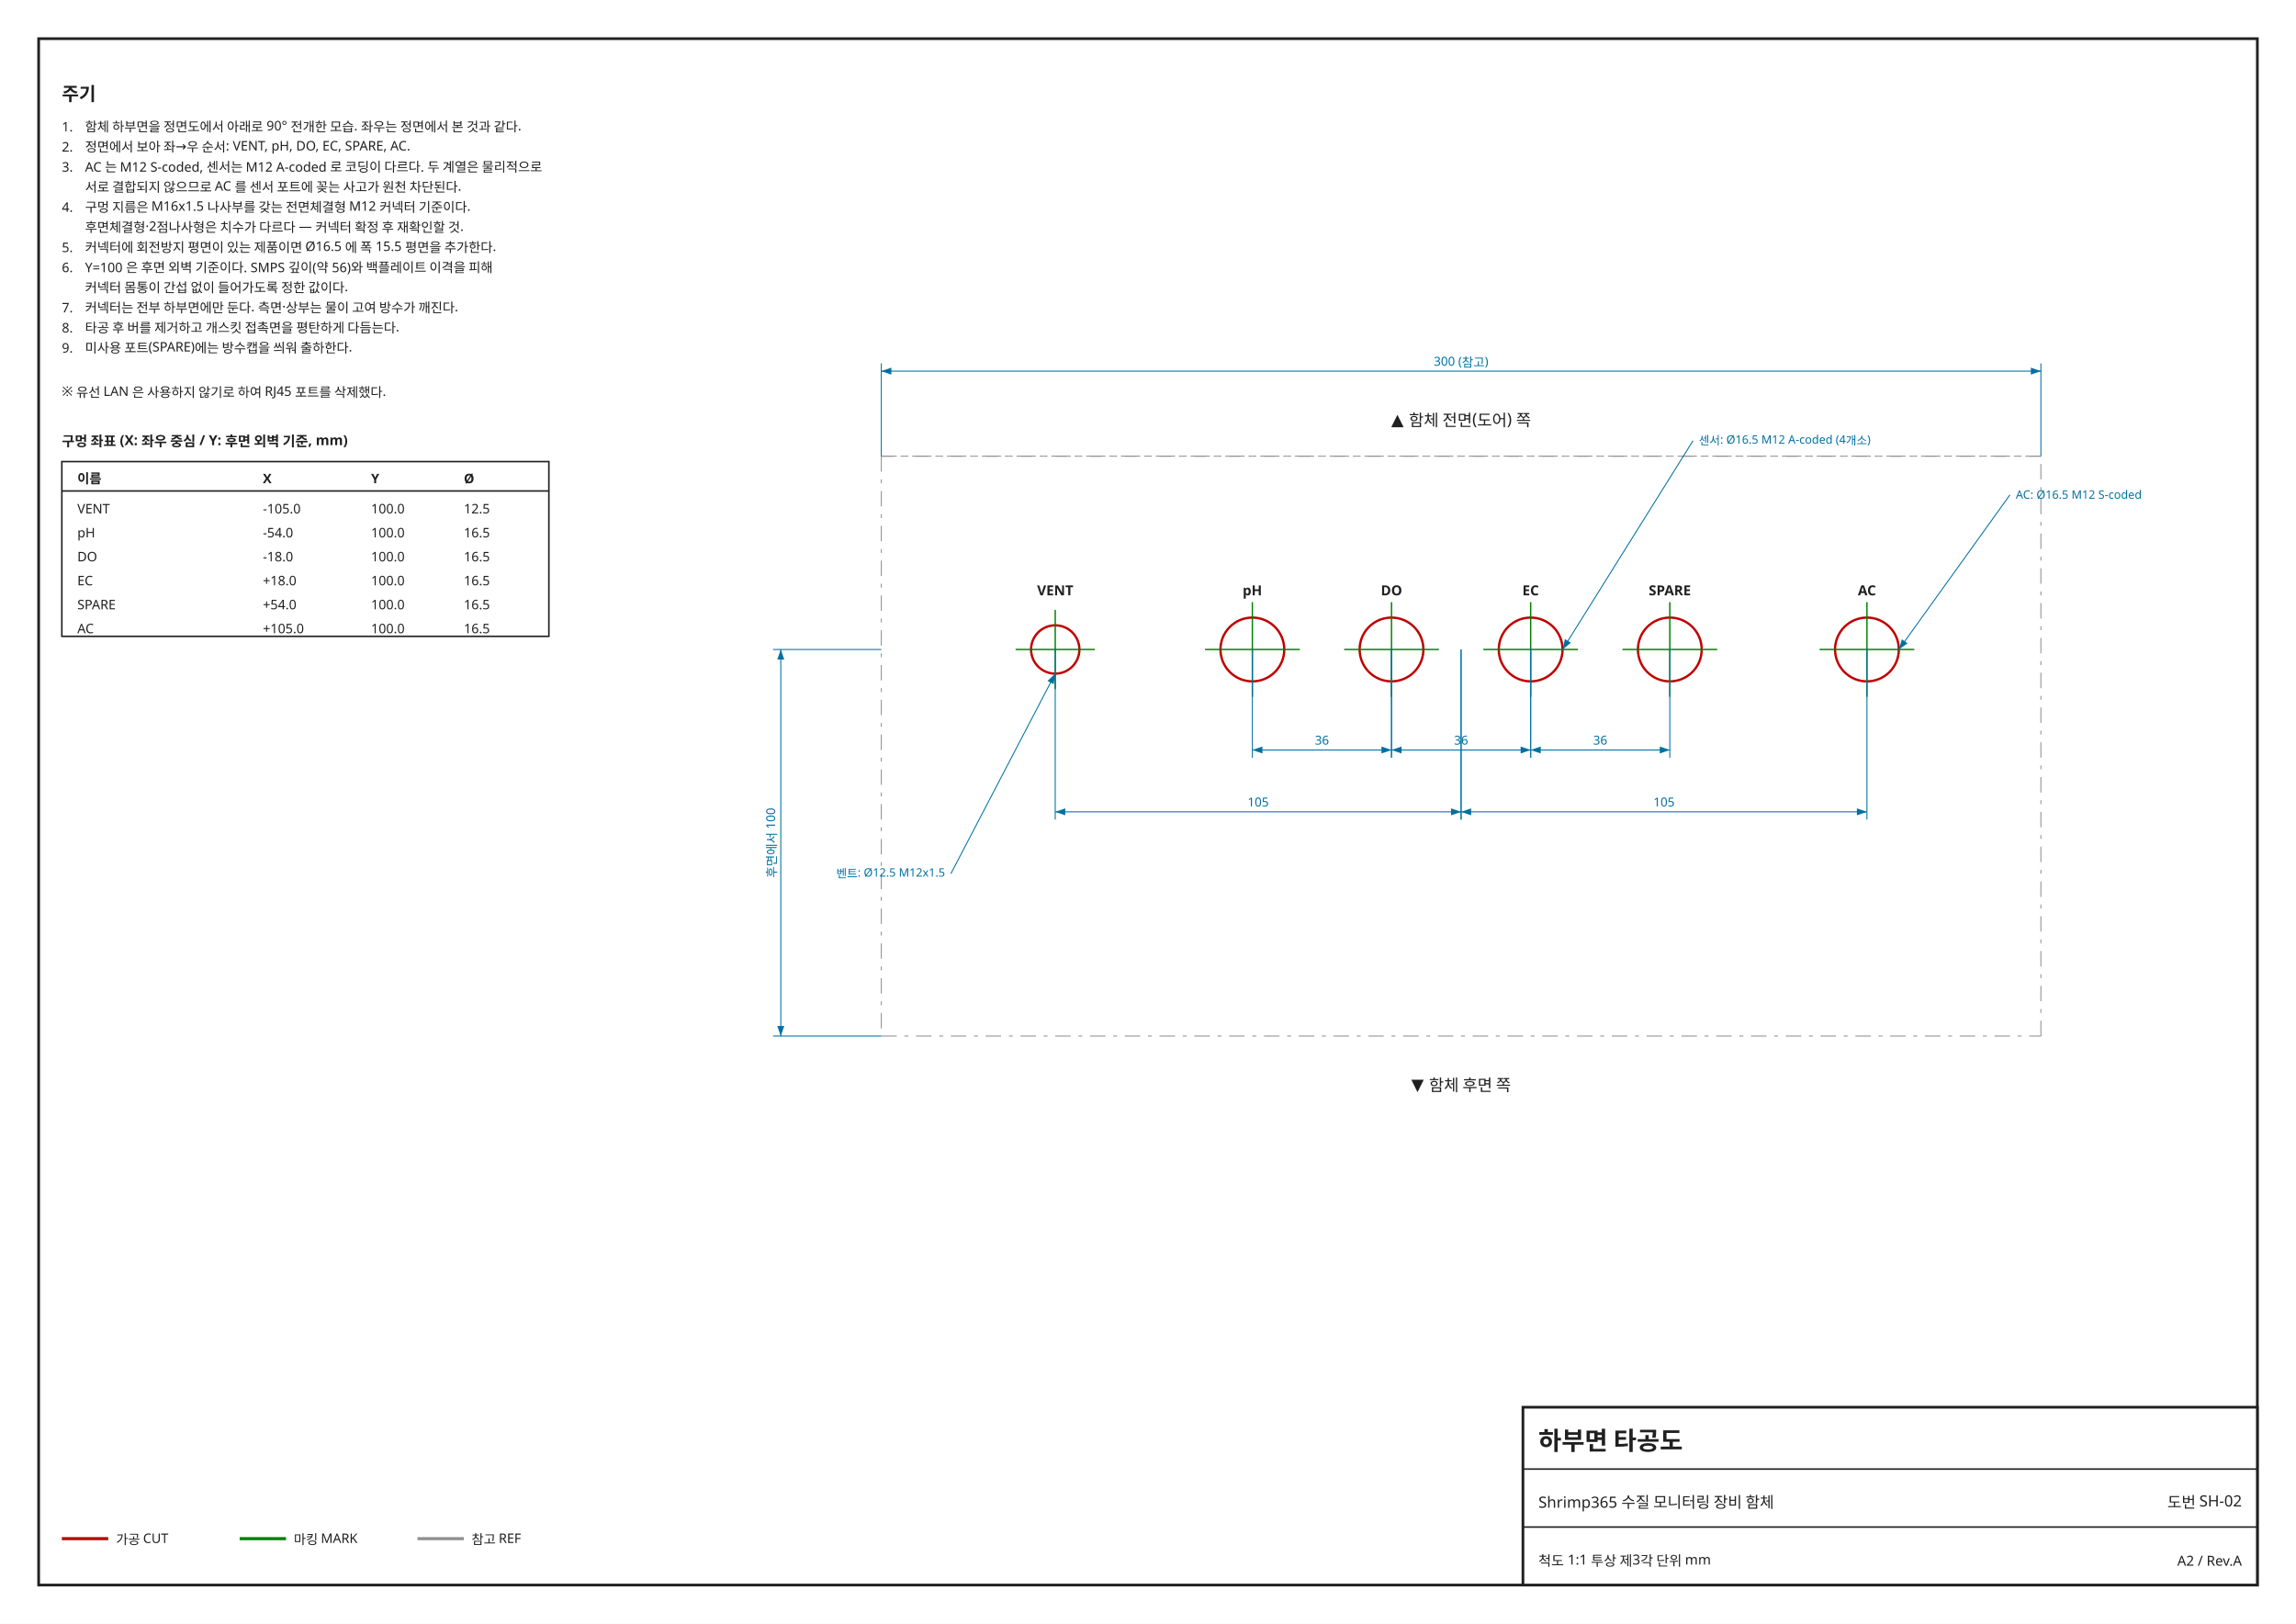
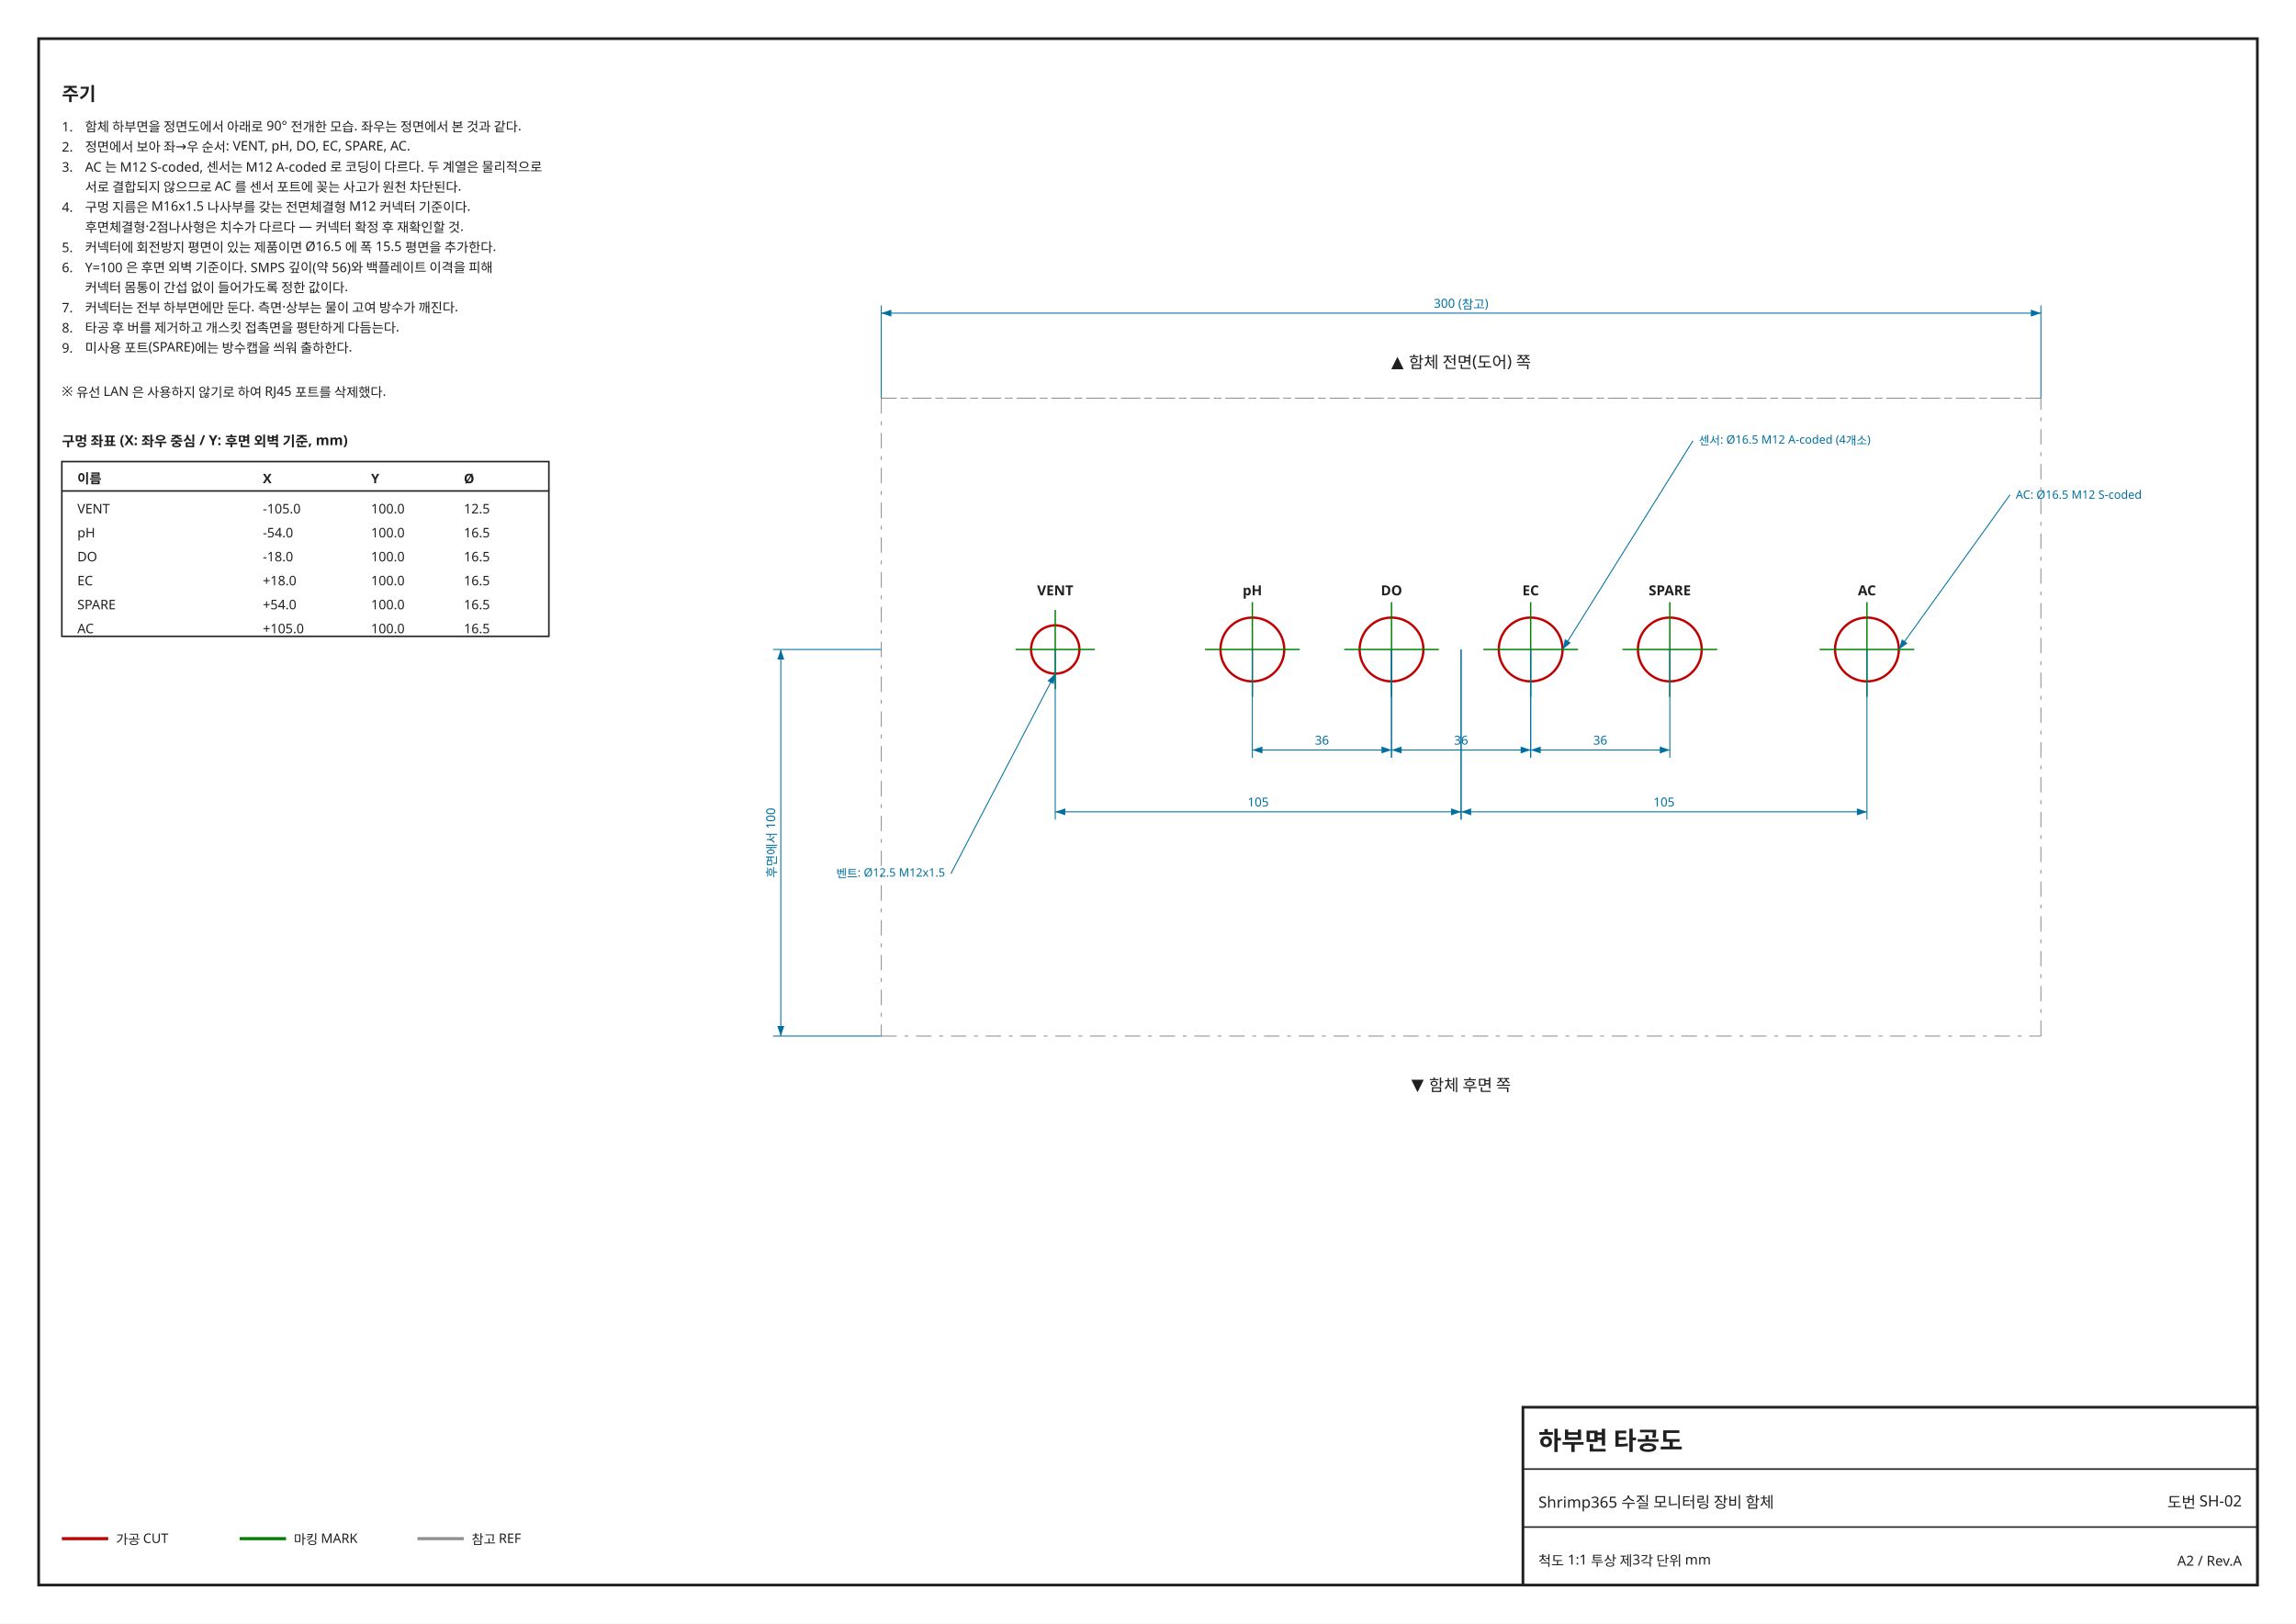
<svg xmlns="http://www.w3.org/2000/svg" width="594mm" height="420mm" viewBox="0 0 594 420">
  <rect x="0" y="0" width="594.0" height="420.0" fill="#ffffff" />
  <rect x="10" y="10" width="574.0" height="400.0" fill="none" stroke="#202020" stroke-width="0.7" />
  <line x1="228.000" y1="268.000" x2="528.000" y2="268.000" stroke="#909090" stroke-width="0.25" stroke-dasharray="4,2,1,2" fill="none" />
-   <line x1="528.000" y1="268.000" x2="528.000" y2="118.000" stroke="#909090" stroke-width="0.25" stroke-dasharray="4,2,1,2" fill="none" />
-   <line x1="528.000" y1="118.000" x2="228.000" y2="118.000" stroke="#909090" stroke-width="0.25" stroke-dasharray="4,2,1,2" fill="none" />
-   <line x1="228.000" y1="118.000" x2="228.000" y2="268.000" stroke="#909090" stroke-width="0.25" stroke-dasharray="4,2,1,2" fill="none" />
-   <line x1="228.000" y1="118.000" x2="528.000" y2="118.000" stroke="#909090" stroke-width="0.25" stroke-dasharray="4,2,1,2" fill="none" />
+   <line x1="528.000" y1="268.000" x2="528.000" y2="103.000" stroke="#909090" stroke-width="0.25" stroke-dasharray="4,2,1,2" fill="none" />
+   <line x1="528.000" y1="103.000" x2="228.000" y2="103.000" stroke="#909090" stroke-width="0.25" stroke-dasharray="4,2,1,2" fill="none" />
+   <line x1="228.000" y1="103.000" x2="228.000" y2="268.000" stroke="#909090" stroke-width="0.25" stroke-dasharray="4,2,1,2" fill="none" />
+   <line x1="228.000" y1="103.000" x2="528.000" y2="103.000" stroke="#909090" stroke-width="0.25" stroke-dasharray="4,2,1,2" fill="none" />
  <circle cx="273.000" cy="168.000" r="6.250" stroke="#c00000" stroke-width="0.6" fill="none" />
  <line x1="262.750" y1="168.000" x2="283.250" y2="168.000" stroke="#008000" stroke-width="0.35" fill="none" />
  <line x1="273.000" y1="178.250" x2="273.000" y2="157.750" stroke="#008000" stroke-width="0.35" fill="none" />
  <text x="273.000" y="154.000" font-family="sans-serif" font-size="3.60" text-anchor="middle" fill="#202020" font-weight="bold">VENT</text>
  <circle cx="324.000" cy="168.000" r="8.250" stroke="#c00000" stroke-width="0.6" fill="none" />
  <line x1="311.750" y1="168.000" x2="336.250" y2="168.000" stroke="#008000" stroke-width="0.35" fill="none" />
  <line x1="324.000" y1="180.250" x2="324.000" y2="155.750" stroke="#008000" stroke-width="0.35" fill="none" />
  <text x="324.000" y="154.000" font-family="sans-serif" font-size="3.60" text-anchor="middle" fill="#202020" font-weight="bold">pH</text>
  <circle cx="360.000" cy="168.000" r="8.250" stroke="#c00000" stroke-width="0.6" fill="none" />
  <line x1="347.750" y1="168.000" x2="372.250" y2="168.000" stroke="#008000" stroke-width="0.35" fill="none" />
  <line x1="360.000" y1="180.250" x2="360.000" y2="155.750" stroke="#008000" stroke-width="0.35" fill="none" />
  <text x="360.000" y="154.000" font-family="sans-serif" font-size="3.60" text-anchor="middle" fill="#202020" font-weight="bold">DO</text>
  <circle cx="396.000" cy="168.000" r="8.250" stroke="#c00000" stroke-width="0.6" fill="none" />
  <line x1="383.750" y1="168.000" x2="408.250" y2="168.000" stroke="#008000" stroke-width="0.35" fill="none" />
  <line x1="396.000" y1="180.250" x2="396.000" y2="155.750" stroke="#008000" stroke-width="0.35" fill="none" />
  <text x="396.000" y="154.000" font-family="sans-serif" font-size="3.60" text-anchor="middle" fill="#202020" font-weight="bold">EC</text>
  <circle cx="432.000" cy="168.000" r="8.250" stroke="#c00000" stroke-width="0.6" fill="none" />
  <line x1="419.750" y1="168.000" x2="444.250" y2="168.000" stroke="#008000" stroke-width="0.35" fill="none" />
  <line x1="432.000" y1="180.250" x2="432.000" y2="155.750" stroke="#008000" stroke-width="0.35" fill="none" />
  <text x="432.000" y="154.000" font-family="sans-serif" font-size="3.60" text-anchor="middle" fill="#202020" font-weight="bold">SPARE</text>
  <circle cx="483.000" cy="168.000" r="8.250" stroke="#c00000" stroke-width="0.6" fill="none" />
  <line x1="470.750" y1="168.000" x2="495.250" y2="168.000" stroke="#008000" stroke-width="0.35" fill="none" />
  <line x1="483.000" y1="180.250" x2="483.000" y2="155.750" stroke="#008000" stroke-width="0.35" fill="none" />
  <text x="483.000" y="154.000" font-family="sans-serif" font-size="3.60" text-anchor="middle" fill="#202020" font-weight="bold">AC</text>
-   <text x="378.000" y="110.000" font-family="sans-serif" font-size="4.20" text-anchor="middle" fill="#202020" font-weight="normal">▲ 함체 전면(도어) 쪽</text>
+   <text x="378.000" y="95.000" font-family="sans-serif" font-size="4.20" text-anchor="middle" fill="#202020" font-weight="normal">▲ 함체 전면(도어) 쪽</text>
  <text x="378.000" y="282.000" font-family="sans-serif" font-size="4.20" text-anchor="middle" fill="#202020" font-weight="normal">▼ 함체 후면 쪽</text>
  <line x1="324.000" y1="168.000" x2="324.000" y2="196.000" stroke="#0070a0" stroke-width="0.25" fill="none" />
  <line x1="360.000" y1="168.000" x2="360.000" y2="196.000" stroke="#0070a0" stroke-width="0.25" fill="none" />
  <line x1="324.000" y1="194.000" x2="360.000" y2="194.000" stroke="#0070a0" stroke-width="0.25" fill="none" />
  <polygon points="324.000,194.000 326.600,194.900 326.600,193.100" fill="#0070a0" />
  <polygon points="360.000,194.000 357.400,193.100 357.400,194.900" fill="#0070a0" />
  <text x="342.000" y="192.600" font-family="sans-serif" font-size="3.20" text-anchor="middle" fill="#0070a0" font-weight="normal">36</text>
  <line x1="360.000" y1="168.000" x2="360.000" y2="196.000" stroke="#0070a0" stroke-width="0.25" fill="none" />
  <line x1="396.000" y1="168.000" x2="396.000" y2="196.000" stroke="#0070a0" stroke-width="0.25" fill="none" />
  <line x1="360.000" y1="194.000" x2="396.000" y2="194.000" stroke="#0070a0" stroke-width="0.25" fill="none" />
  <polygon points="360.000,194.000 362.600,194.900 362.600,193.100" fill="#0070a0" />
  <polygon points="396.000,194.000 393.400,193.100 393.400,194.900" fill="#0070a0" />
  <text x="378.000" y="192.600" font-family="sans-serif" font-size="3.20" text-anchor="middle" fill="#0070a0" font-weight="normal">36</text>
  <line x1="396.000" y1="168.000" x2="396.000" y2="196.000" stroke="#0070a0" stroke-width="0.25" fill="none" />
  <line x1="432.000" y1="168.000" x2="432.000" y2="196.000" stroke="#0070a0" stroke-width="0.25" fill="none" />
  <line x1="396.000" y1="194.000" x2="432.000" y2="194.000" stroke="#0070a0" stroke-width="0.25" fill="none" />
  <polygon points="396.000,194.000 398.600,194.900 398.600,193.100" fill="#0070a0" />
  <polygon points="432.000,194.000 429.400,193.100 429.400,194.900" fill="#0070a0" />
  <text x="414.000" y="192.600" font-family="sans-serif" font-size="3.20" text-anchor="middle" fill="#0070a0" font-weight="normal">36</text>
  <line x1="378.000" y1="168.000" x2="378.000" y2="212.000" stroke="#0070a0" stroke-width="0.25" fill="none" />
  <line x1="483.000" y1="168.000" x2="483.000" y2="212.000" stroke="#0070a0" stroke-width="0.25" fill="none" />
  <line x1="378.000" y1="210.000" x2="483.000" y2="210.000" stroke="#0070a0" stroke-width="0.25" fill="none" />
  <polygon points="378.000,210.000 380.600,210.900 380.600,209.100" fill="#0070a0" />
  <polygon points="483.000,210.000 480.400,209.100 480.400,210.900" fill="#0070a0" />
  <text x="430.500" y="208.600" font-family="sans-serif" font-size="3.20" text-anchor="middle" fill="#0070a0" font-weight="normal">105</text>
  <line x1="273.000" y1="168.000" x2="273.000" y2="212.000" stroke="#0070a0" stroke-width="0.25" fill="none" />
  <line x1="378.000" y1="168.000" x2="378.000" y2="212.000" stroke="#0070a0" stroke-width="0.25" fill="none" />
  <line x1="273.000" y1="210.000" x2="378.000" y2="210.000" stroke="#0070a0" stroke-width="0.25" fill="none" />
  <polygon points="273.000,210.000 275.600,210.900 275.600,209.100" fill="#0070a0" />
  <polygon points="378.000,210.000 375.400,209.100 375.400,210.900" fill="#0070a0" />
  <text x="325.500" y="208.600" font-family="sans-serif" font-size="3.20" text-anchor="middle" fill="#0070a0" font-weight="normal">105</text>
  <line x1="228.000" y1="268.000" x2="200.000" y2="268.000" stroke="#0070a0" stroke-width="0.25" fill="none" />
  <line x1="228.000" y1="168.000" x2="200.000" y2="168.000" stroke="#0070a0" stroke-width="0.25" fill="none" />
  <line x1="202.000" y1="268.000" x2="202.000" y2="168.000" stroke="#0070a0" stroke-width="0.25" fill="none" />
  <polygon points="202.000,268.000 202.900,265.400 201.100,265.400" fill="#0070a0" />
  <polygon points="202.000,168.000 201.100,170.600 202.900,170.600" fill="#0070a0" />
  <text x="200.800" y="218.000" font-family="sans-serif" font-size="3.2" text-anchor="middle" fill="#0070a0" transform="rotate(-90 200.800 218.000)">후면에서 100</text>
-   <line x1="228.000" y1="118.000" x2="228.000" y2="94.000" stroke="#0070a0" stroke-width="0.25" fill="none" />
-   <line x1="528.000" y1="118.000" x2="528.000" y2="94.000" stroke="#0070a0" stroke-width="0.25" fill="none" />
-   <line x1="228.000" y1="96.000" x2="528.000" y2="96.000" stroke="#0070a0" stroke-width="0.25" fill="none" />
-   <polygon points="228.000,96.000 230.600,96.900 230.600,95.100" fill="#0070a0" />
-   <polygon points="528.000,96.000 525.400,95.100 525.400,96.900" fill="#0070a0" />
-   <text x="378.000" y="94.600" font-family="sans-serif" font-size="3.20" text-anchor="middle" fill="#0070a0" font-weight="normal">300 (참고)</text>
+   <line x1="228.000" y1="103.000" x2="228.000" y2="79.000" stroke="#0070a0" stroke-width="0.25" fill="none" />
+   <line x1="528.000" y1="103.000" x2="528.000" y2="79.000" stroke="#0070a0" stroke-width="0.25" fill="none" />
+   <line x1="228.000" y1="81.000" x2="528.000" y2="81.000" stroke="#0070a0" stroke-width="0.25" fill="none" />
+   <polygon points="228.000,81.000 230.600,81.900 230.600,80.100" fill="#0070a0" />
+   <polygon points="528.000,81.000 525.400,80.100 525.400,81.900" fill="#0070a0" />
+   <text x="378.000" y="79.600" font-family="sans-serif" font-size="3.20" text-anchor="middle" fill="#0070a0" font-weight="normal">300 (참고)</text>
  <line x1="491.250" y1="168.000" x2="520.000" y2="128.000" stroke="#0070a0" stroke-width="0.25" fill="none" />
  <polygon points="491.250,168.000 493.498,166.414 492.037,165.363" fill="#0070a0" />
  <text x="521.500" y="129.000" font-family="sans-serif" font-size="3.00" text-anchor="start" fill="#0070a0" font-weight="normal">AC: Ø16.5  M12 S-coded</text>
  <line x1="404.250" y1="168.000" x2="438.000" y2="114.000" stroke="#0070a0" stroke-width="0.25" fill="none" />
  <polygon points="404.250,168.000 406.391,166.272 404.865,165.318" fill="#0070a0" />
  <text x="439.500" y="115.000" font-family="sans-serif" font-size="3.00" text-anchor="start" fill="#0070a0" font-weight="normal">센서: Ø16.5  M12 A-coded (4개소)</text>
  <line x1="273.000" y1="174.250" x2="246.000" y2="226.000" stroke="#0070a0" stroke-width="0.25" fill="none" />
  <polygon points="273.000,174.250 270.999,176.139 272.595,176.971" fill="#0070a0" />
  <text x="244.500" y="227.000" font-family="sans-serif" font-size="3.00" text-anchor="end" fill="#0070a0" font-weight="normal">벤트: Ø12.5  M12x1.5</text>
  <rect x="394.0" y="364.0" width="190.0" height="46.0" fill="#ffffff" stroke="#202020" stroke-width="0.7" />
  <line x1="394.0" y1="380.0" x2="584.0" y2="380.0" stroke="#202020" stroke-width="0.4" />
  <line x1="394.0" y1="395.0" x2="584.0" y2="395.0" stroke="#202020" stroke-width="0.4" />
  <text x="398.000" y="375.000" font-family="sans-serif" font-size="6.50" text-anchor="start" fill="#202020" font-weight="bold">하부면 타공도</text>
  <text x="398.000" y="390.000" font-family="sans-serif" font-size="4.00" text-anchor="start" fill="#202020" font-weight="normal">Shrimp365 수질 모니터링 장비 함체</text>
  <text x="580.000" y="390.000" font-family="sans-serif" font-size="4.00" text-anchor="end" fill="#202020" font-weight="normal">도번 SH-02</text>
  <text x="398.000" y="405.000" font-family="sans-serif" font-size="3.60" text-anchor="start" fill="#202020" font-weight="normal">척도 1:1   투상 제3각   단위 mm</text>
  <text x="580.000" y="405.000" font-family="sans-serif" font-size="3.60" text-anchor="end" fill="#202020" font-weight="normal">A2 / Rev.A</text>
  <text x="16.000" y="26.000" font-family="sans-serif" font-size="4.80" text-anchor="start" fill="#202020" font-weight="bold">주기</text>
  <text x="16.000" y="34.000" font-family="sans-serif" font-size="3.40" text-anchor="start" fill="#202020" font-weight="normal">1.</text>
  <text x="22.000" y="34.000" font-family="sans-serif" font-size="3.40" text-anchor="start" fill="#202020" font-weight="normal">함체 하부면을 정면도에서 아래로 90° 전개한 모습. 좌우는 정면에서 본 것과 같다.</text>
  <text x="16.000" y="39.200" font-family="sans-serif" font-size="3.40" text-anchor="start" fill="#202020" font-weight="normal">2.</text>
  <text x="22.000" y="39.200" font-family="sans-serif" font-size="3.40" text-anchor="start" fill="#202020" font-weight="normal">정면에서 보아 좌→우 순서: VENT, pH, DO, EC, SPARE, AC.</text>
  <text x="16.000" y="44.400" font-family="sans-serif" font-size="3.40" text-anchor="start" fill="#202020" font-weight="normal">3.</text>
  <text x="22.000" y="44.400" font-family="sans-serif" font-size="3.40" text-anchor="start" fill="#202020" font-weight="normal">AC 는 M12 S-coded, 센서는 M12 A-coded 로 코딩이 다르다. 두 계열은 물리적으로</text>
  <text x="22.000" y="49.600" font-family="sans-serif" font-size="3.40" text-anchor="start" fill="#202020" font-weight="normal">서로 결합되지 않으므로 AC 를 센서 포트에 꽂는 사고가 원천 차단된다.</text>
  <text x="16.000" y="54.800" font-family="sans-serif" font-size="3.40" text-anchor="start" fill="#202020" font-weight="normal">4.</text>
  <text x="22.000" y="54.800" font-family="sans-serif" font-size="3.40" text-anchor="start" fill="#202020" font-weight="normal">구멍 지름은 M16x1.5 나사부를 갖는 전면체결형 M12 커넥터 기준이다.</text>
  <text x="22.000" y="60.000" font-family="sans-serif" font-size="3.40" text-anchor="start" fill="#202020" font-weight="normal">후면체결형·2점나사형은 치수가 다르다 — 커넥터 확정 후 재확인할 것.</text>
  <text x="16.000" y="65.200" font-family="sans-serif" font-size="3.40" text-anchor="start" fill="#202020" font-weight="normal">5.</text>
  <text x="22.000" y="65.200" font-family="sans-serif" font-size="3.40" text-anchor="start" fill="#202020" font-weight="normal">커넥터에 회전방지 평면이 있는 제품이면 Ø16.5 에 폭 15.5 평면을 추가한다.</text>
  <text x="16.000" y="70.400" font-family="sans-serif" font-size="3.40" text-anchor="start" fill="#202020" font-weight="normal">6.</text>
  <text x="22.000" y="70.400" font-family="sans-serif" font-size="3.40" text-anchor="start" fill="#202020" font-weight="normal">Y=100 은 후면 외벽 기준이다. SMPS 깊이(약 56)와 백플레이트 이격을 피해</text>
  <text x="22.000" y="75.600" font-family="sans-serif" font-size="3.40" text-anchor="start" fill="#202020" font-weight="normal">커넥터 몸통이 간섭 없이 들어가도록 정한 값이다.</text>
  <text x="16.000" y="80.800" font-family="sans-serif" font-size="3.40" text-anchor="start" fill="#202020" font-weight="normal">7.</text>
  <text x="22.000" y="80.800" font-family="sans-serif" font-size="3.40" text-anchor="start" fill="#202020" font-weight="normal">커넥터는 전부 하부면에만 둔다. 측면·상부는 물이 고여 방수가 깨진다.</text>
  <text x="16.000" y="86.000" font-family="sans-serif" font-size="3.40" text-anchor="start" fill="#202020" font-weight="normal">8.</text>
  <text x="22.000" y="86.000" font-family="sans-serif" font-size="3.40" text-anchor="start" fill="#202020" font-weight="normal">타공 후 버를 제거하고 개스킷 접촉면을 평탄하게 다듬는다.</text>
  <text x="16.000" y="91.200" font-family="sans-serif" font-size="3.40" text-anchor="start" fill="#202020" font-weight="normal">9.</text>
  <text x="22.000" y="91.200" font-family="sans-serif" font-size="3.40" text-anchor="start" fill="#202020" font-weight="normal">미사용 포트(SPARE)에는 방수캡을 씌워 출하한다.</text>
  <text x="16.000" y="102.400" font-family="sans-serif" font-size="3.40" text-anchor="start" fill="#202020" font-weight="normal">※ 유선 LAN 은 사용하지 않기로 하여 RJ45 포트를 삭제했다.</text>
  <line x1="16.0" y1="398.0" x2="28.0" y2="398.0" stroke="#c00000" stroke-width="0.8" />
  <text x="30.000" y="399.400" font-family="sans-serif" font-size="3.40" text-anchor="start" fill="#202020" font-weight="normal">가공 CUT</text>
  <line x1="62.0" y1="398.0" x2="74.0" y2="398.0" stroke="#008000" stroke-width="0.8" />
  <text x="76.000" y="399.400" font-family="sans-serif" font-size="3.40" text-anchor="start" fill="#202020" font-weight="normal">마킹 MARK</text>
  <line x1="108.0" y1="398.0" x2="120.0" y2="398.0" stroke="#909090" stroke-width="0.8" />
  <text x="122.000" y="399.400" font-family="sans-serif" font-size="3.40" text-anchor="start" fill="#202020" font-weight="normal">참고 REF</text>
  <text x="16.000" y="115.400" font-family="sans-serif" font-size="3.60" text-anchor="start" fill="#202020" font-weight="bold">구멍 좌표 (X: 좌우 중심 / Y: 후면 외벽 기준, mm)</text>
  <rect x="16.0" y="119.4" width="126.0" height="45.2" fill="none" stroke="#202020" stroke-width="0.4" />
  <line x1="16.0" y1="127.0" x2="142.0" y2="127.0" stroke="#202020" stroke-width="0.4" />
  <text x="20.000" y="125.000" font-family="sans-serif" font-size="3.40" text-anchor="start" fill="#202020" font-weight="bold">이름</text>
  <text x="68.000" y="125.000" font-family="sans-serif" font-size="3.40" text-anchor="start" fill="#202020" font-weight="bold">X</text>
  <text x="96.000" y="125.000" font-family="sans-serif" font-size="3.40" text-anchor="start" fill="#202020" font-weight="bold">Y</text>
  <text x="120.000" y="125.000" font-family="sans-serif" font-size="3.40" text-anchor="start" fill="#202020" font-weight="bold">Ø</text>
  <text x="20.000" y="132.800" font-family="sans-serif" font-size="3.40" text-anchor="start" fill="#202020" font-weight="normal">VENT</text>
  <text x="68.000" y="132.800" font-family="sans-serif" font-size="3.40" text-anchor="start" fill="#202020" font-weight="normal">-105.0</text>
  <text x="96.000" y="132.800" font-family="sans-serif" font-size="3.40" text-anchor="start" fill="#202020" font-weight="normal">100.0</text>
  <text x="120.000" y="132.800" font-family="sans-serif" font-size="3.40" text-anchor="start" fill="#202020" font-weight="normal">12.5</text>
  <text x="20.000" y="139.000" font-family="sans-serif" font-size="3.40" text-anchor="start" fill="#202020" font-weight="normal">pH</text>
  <text x="68.000" y="139.000" font-family="sans-serif" font-size="3.40" text-anchor="start" fill="#202020" font-weight="normal">-54.0</text>
  <text x="96.000" y="139.000" font-family="sans-serif" font-size="3.40" text-anchor="start" fill="#202020" font-weight="normal">100.0</text>
  <text x="120.000" y="139.000" font-family="sans-serif" font-size="3.40" text-anchor="start" fill="#202020" font-weight="normal">16.5</text>
  <text x="20.000" y="145.200" font-family="sans-serif" font-size="3.40" text-anchor="start" fill="#202020" font-weight="normal">DO</text>
  <text x="68.000" y="145.200" font-family="sans-serif" font-size="3.40" text-anchor="start" fill="#202020" font-weight="normal">-18.0</text>
  <text x="96.000" y="145.200" font-family="sans-serif" font-size="3.40" text-anchor="start" fill="#202020" font-weight="normal">100.0</text>
  <text x="120.000" y="145.200" font-family="sans-serif" font-size="3.40" text-anchor="start" fill="#202020" font-weight="normal">16.5</text>
  <text x="20.000" y="151.400" font-family="sans-serif" font-size="3.40" text-anchor="start" fill="#202020" font-weight="normal">EC</text>
  <text x="68.000" y="151.400" font-family="sans-serif" font-size="3.40" text-anchor="start" fill="#202020" font-weight="normal">+18.0</text>
  <text x="96.000" y="151.400" font-family="sans-serif" font-size="3.40" text-anchor="start" fill="#202020" font-weight="normal">100.0</text>
  <text x="120.000" y="151.400" font-family="sans-serif" font-size="3.40" text-anchor="start" fill="#202020" font-weight="normal">16.5</text>
  <text x="20.000" y="157.600" font-family="sans-serif" font-size="3.40" text-anchor="start" fill="#202020" font-weight="normal">SPARE</text>
  <text x="68.000" y="157.600" font-family="sans-serif" font-size="3.40" text-anchor="start" fill="#202020" font-weight="normal">+54.0</text>
  <text x="96.000" y="157.600" font-family="sans-serif" font-size="3.40" text-anchor="start" fill="#202020" font-weight="normal">100.0</text>
  <text x="120.000" y="157.600" font-family="sans-serif" font-size="3.40" text-anchor="start" fill="#202020" font-weight="normal">16.5</text>
  <text x="20.000" y="163.800" font-family="sans-serif" font-size="3.40" text-anchor="start" fill="#202020" font-weight="normal">AC</text>
  <text x="68.000" y="163.800" font-family="sans-serif" font-size="3.40" text-anchor="start" fill="#202020" font-weight="normal">+105.0</text>
  <text x="96.000" y="163.800" font-family="sans-serif" font-size="3.40" text-anchor="start" fill="#202020" font-weight="normal">100.0</text>
  <text x="120.000" y="163.800" font-family="sans-serif" font-size="3.40" text-anchor="start" fill="#202020" font-weight="normal">16.5</text>
</svg>
